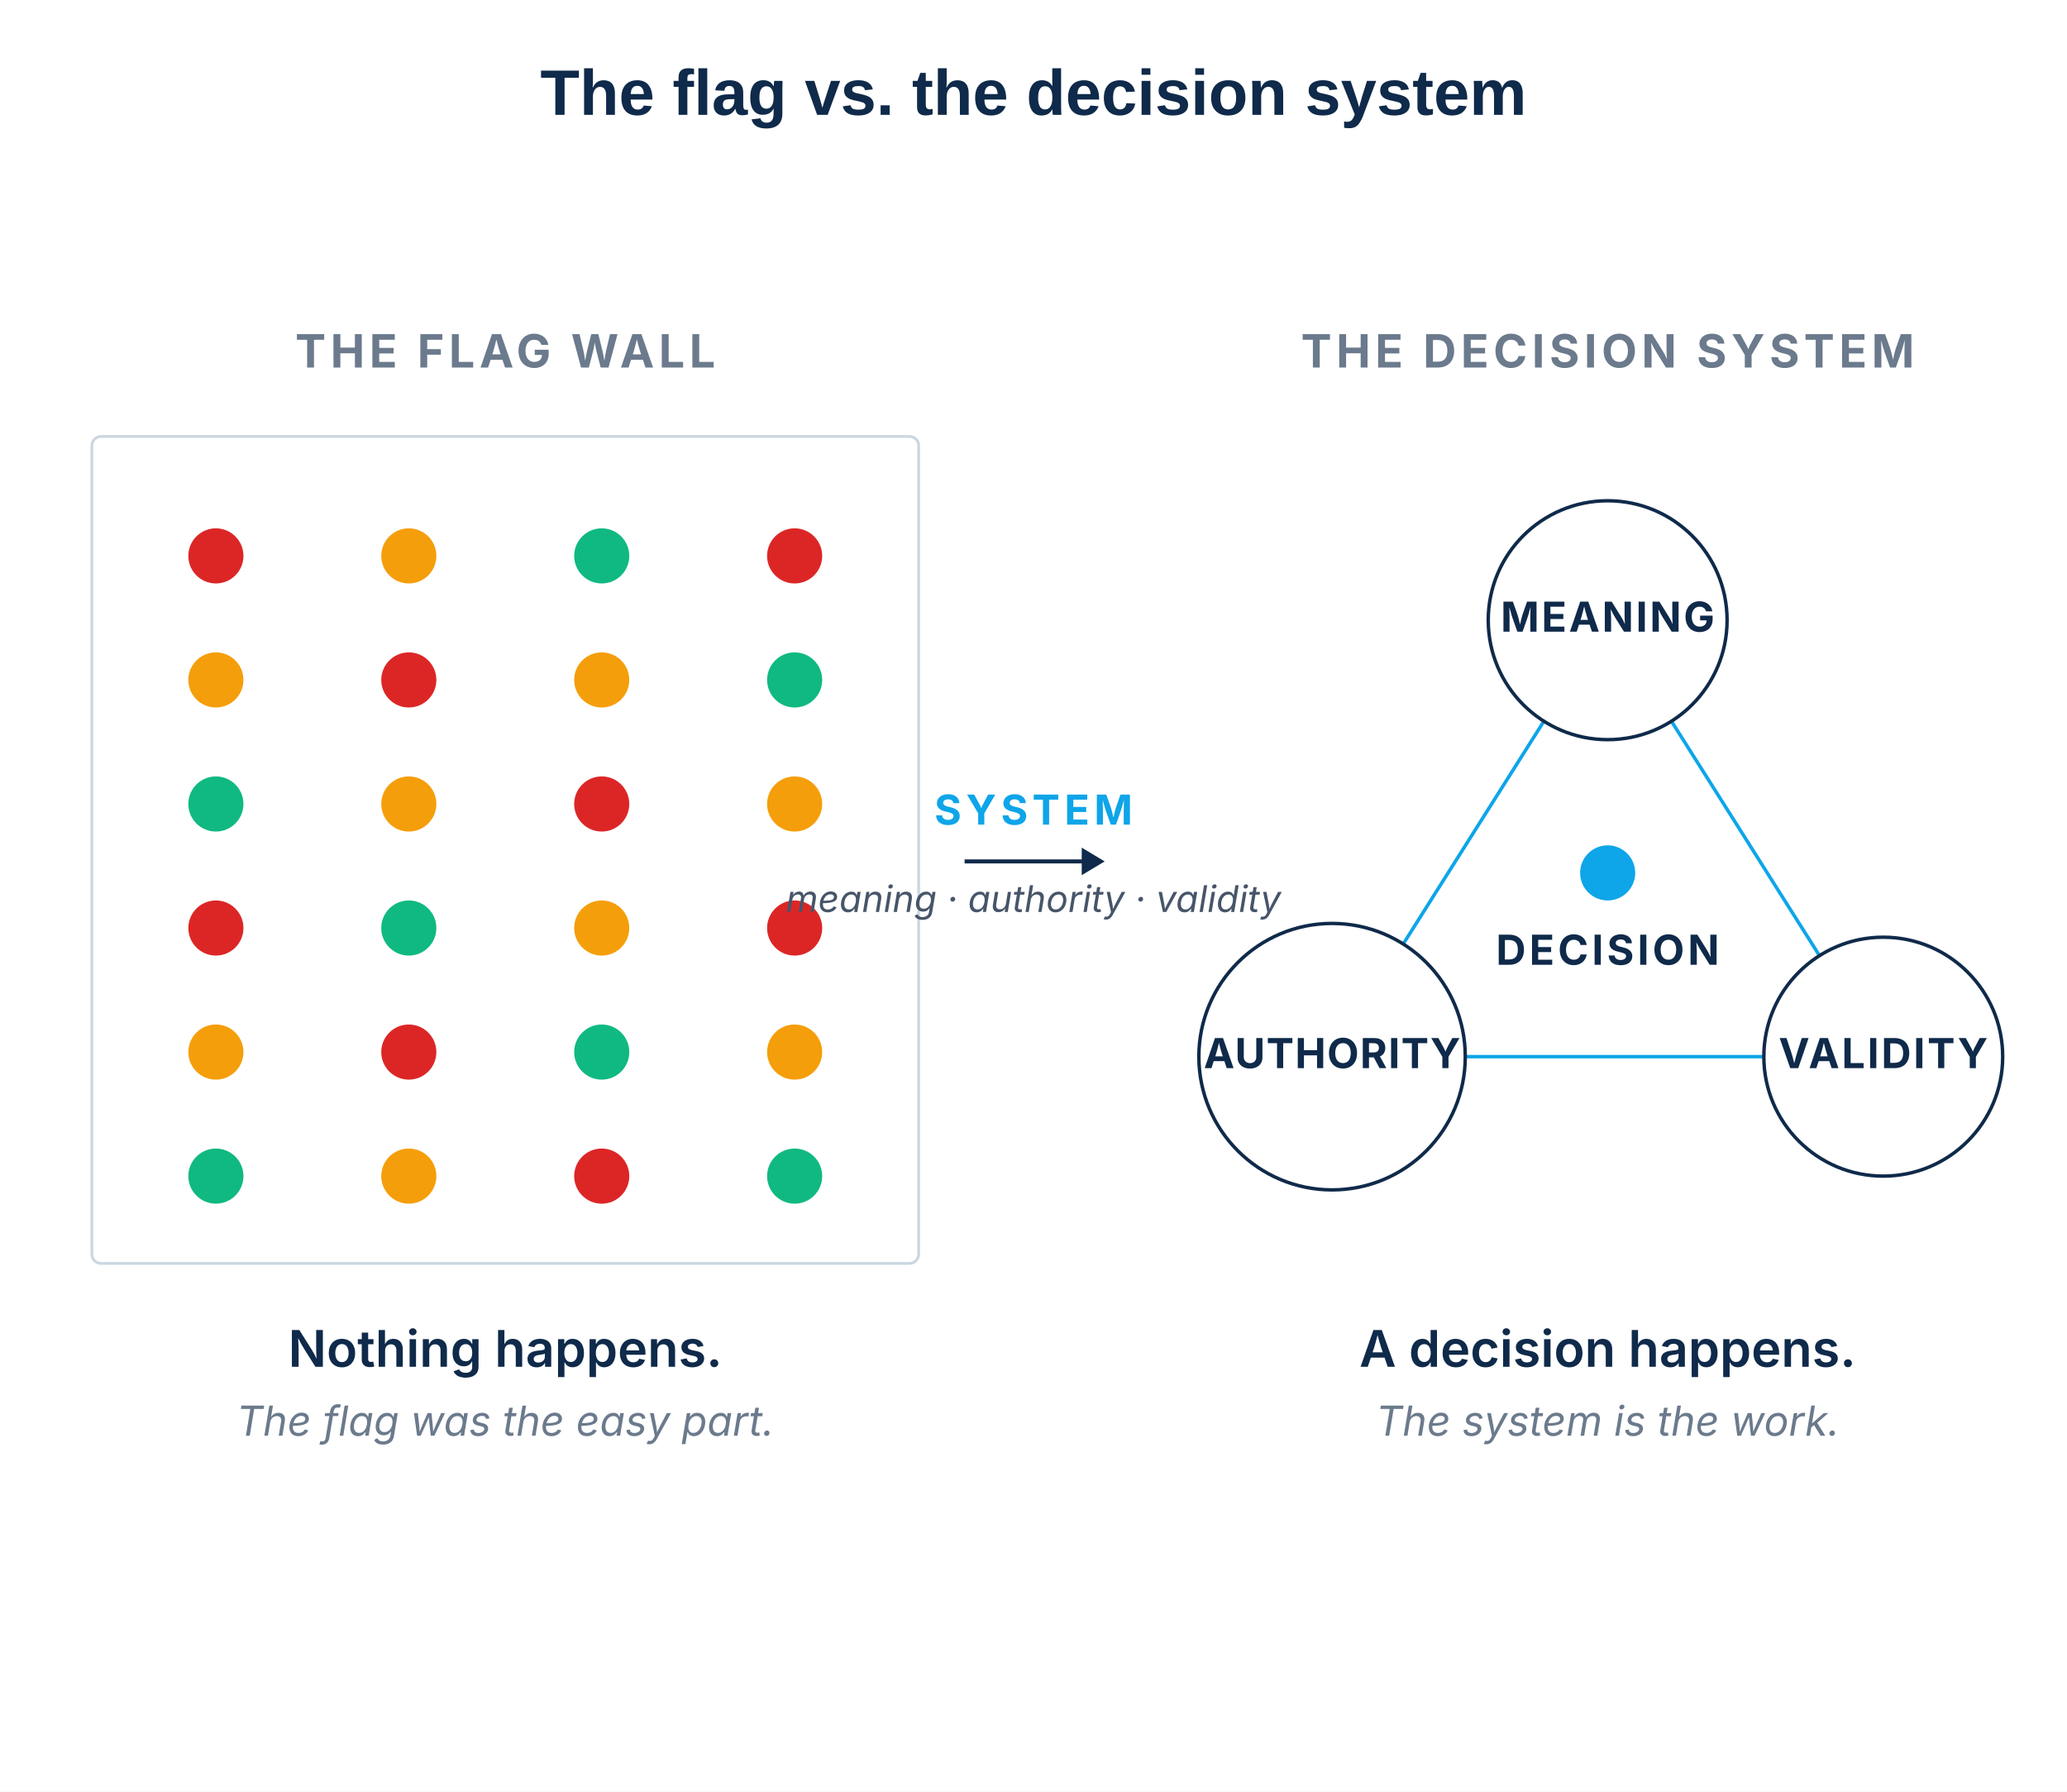
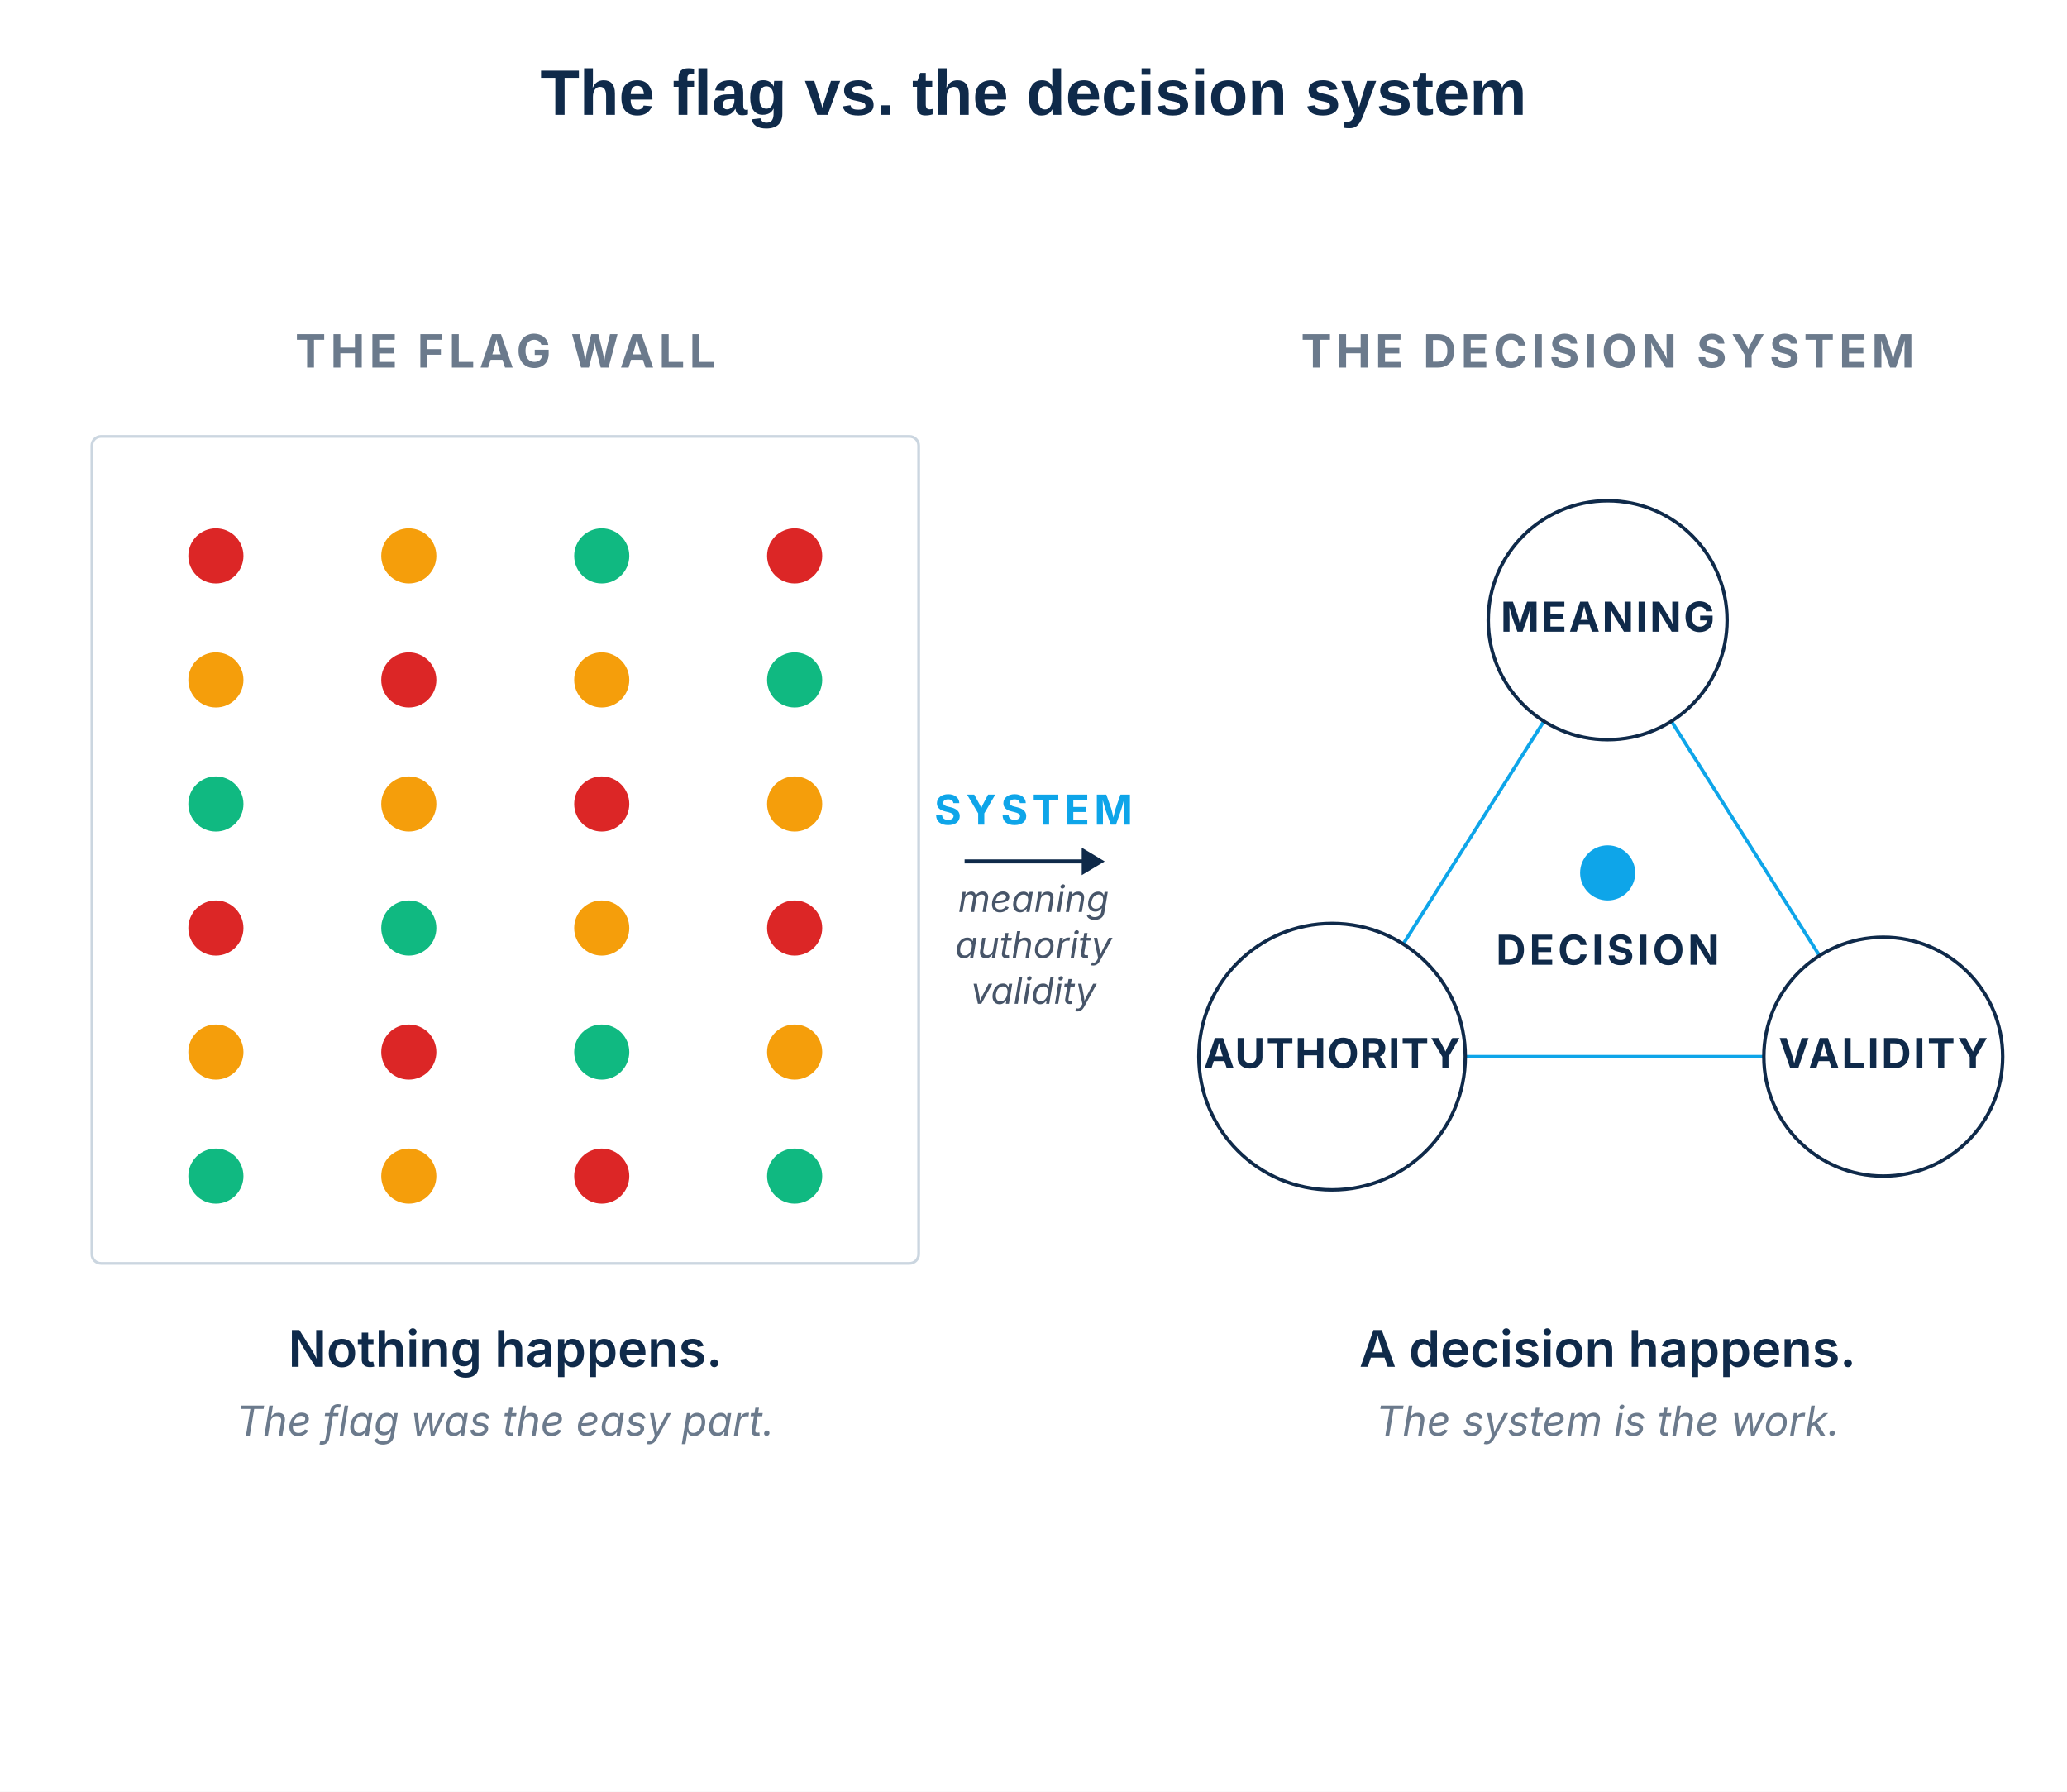
<svg xmlns="http://www.w3.org/2000/svg" viewBox="0 -140 900 780" role="img" font-family="Inter, -apple-system, BlinkMacSystemFont, 'Helvetica Neue', Arial, sans-serif">
  <rect x="0" y="-140" width="900" height="780" fill="#FFFFFF" />
  <text x="450" y="-90" font-family="-apple-system, BlinkMacSystemFont, 'Helvetica Neue', Arial, sans-serif" font-size="28" font-weight="700" fill="#0F2A4A" text-anchor="middle">The flag vs. the decision system</text>
  <g transform="translate(40, 20)">
    <text x="180" y="0" font-size="20" font-weight="700" letter-spacing="2" fill="#6B7A8C" text-anchor="middle">THE FLAG WALL</text>
    <rect x="0" y="30" width="360" height="360" fill="none" stroke="#CBD6E0" stroke-width="1.2" rx="4" />
    <circle cx="54" cy="82" r="12" fill="#DC2626" />
    <circle cx="138" cy="82" r="12" fill="#F59E0B" />
    <circle cx="222" cy="82" r="12" fill="#10B981" />
    <circle cx="306" cy="82" r="12" fill="#DC2626" />
    <circle cx="54" cy="136" r="12" fill="#F59E0B" />
    <circle cx="138" cy="136" r="12" fill="#DC2626" />
    <circle cx="222" cy="136" r="12" fill="#F59E0B" />
    <circle cx="306" cy="136" r="12" fill="#10B981" />
    <circle cx="54" cy="190" r="12" fill="#10B981" />
    <circle cx="138" cy="190" r="12" fill="#F59E0B" />
    <circle cx="222" cy="190" r="12" fill="#DC2626" />
    <circle cx="306" cy="190" r="12" fill="#F59E0B" />
    <circle cx="54" cy="244" r="12" fill="#DC2626" />
    <circle cx="138" cy="244" r="12" fill="#10B981" />
    <circle cx="222" cy="244" r="12" fill="#F59E0B" />
    <circle cx="306" cy="244" r="12" fill="#DC2626" />
    <circle cx="54" cy="298" r="12" fill="#F59E0B" />
    <circle cx="138" cy="298" r="12" fill="#DC2626" />
    <circle cx="222" cy="298" r="12" fill="#10B981" />
    <circle cx="306" cy="298" r="12" fill="#F59E0B" />
    <circle cx="54" cy="352" r="12" fill="#10B981" />
    <circle cx="138" cy="352" r="12" fill="#F59E0B" />
    <circle cx="222" cy="352" r="12" fill="#DC2626" />
    <circle cx="306" cy="352" r="12" fill="#10B981" />
    <text x="180" y="435" font-size="22" fill="#0F2A4A" text-anchor="middle" font-weight="600">Nothing happens.</text>
    <text x="180" y="465" font-size="18" fill="#6B7A8C" text-anchor="middle" font-style="italic">The flag was the easy part.</text>
  </g>
  <g transform="translate(420, 235)">
    <line x1="0" y1="0" x2="55" y2="0" stroke="#0F2A4A" stroke-width="1.75" />
    <path d="M51,-6 L61,0 L51,6 z" fill="#0F2A4A" />
    <text x="30" y="-16" font-size="18" font-weight="700" letter-spacing="2" fill="#0EA5E9" text-anchor="middle">SYSTEM</text>
-     <text x="30" y="22" font-size="16" font-style="italic" fill="#475569" text-anchor="middle">meaning · authority · validity</text>
+     <text x="30" y="22" font-size="16" font-style="italic" fill="#475569" text-anchor="middle">meaning</text>
+     <text x="30" y="42" font-size="16" font-style="italic" fill="#475569" text-anchor="middle">authority</text>
+     <text x="30" y="62" font-size="16" font-style="italic" fill="#475569" text-anchor="middle">validity</text>
  </g>
  <g transform="translate(500, 20)">
    <text x="200" y="0" font-size="20" font-weight="700" letter-spacing="2" fill="#6B7A8C" text-anchor="middle">THE DECISION SYSTEM</text>
    <g transform="translate(200, 210)">
      <line x1="0" y1="-100" x2="-120" y2="90" stroke="#0EA5E9" stroke-width="1.5" />
      <line x1="0" y1="-100" x2="120" y2="90" stroke="#0EA5E9" stroke-width="1.5" />
      <line x1="-120" y1="90" x2="120" y2="90" stroke="#0EA5E9" stroke-width="1.5" />
      <circle cx="0" cy="10" r="12" fill="#0EA5E9" />
      <text x="0" y="50" font-size="18" font-weight="700" letter-spacing="1.5" fill="#0F2A4A" text-anchor="middle">DECISION</text>
      <circle cx="0" cy="-100" r="52" fill="#FFFFFF" stroke="#0F2A4A" stroke-width="1.5" />
      <text x="0" y="-95" font-size="18" font-weight="700" letter-spacing="1" fill="#0F2A4A" text-anchor="middle">MEANING</text>
      <circle cx="-120" cy="90" r="58" fill="#FFFFFF" stroke="#0F2A4A" stroke-width="1.5" />
      <text x="-120" y="95" font-size="18" font-weight="700" letter-spacing="0.5" fill="#0F2A4A" text-anchor="middle">AUTHORITY</text>
      <circle cx="120" cy="90" r="52" fill="#FFFFFF" stroke="#0F2A4A" stroke-width="1.5" />
      <text x="120" y="95" font-size="18" font-weight="700" letter-spacing="1" fill="#0F2A4A" text-anchor="middle">VALIDITY</text>
    </g>
    <text x="200" y="435" font-size="22" fill="#0F2A4A" text-anchor="middle" font-weight="600">A decision happens.</text>
    <text x="200" y="465" font-size="18" fill="#6B7A8C" text-anchor="middle" font-style="italic">The system is the work.</text>
  </g>
</svg>
